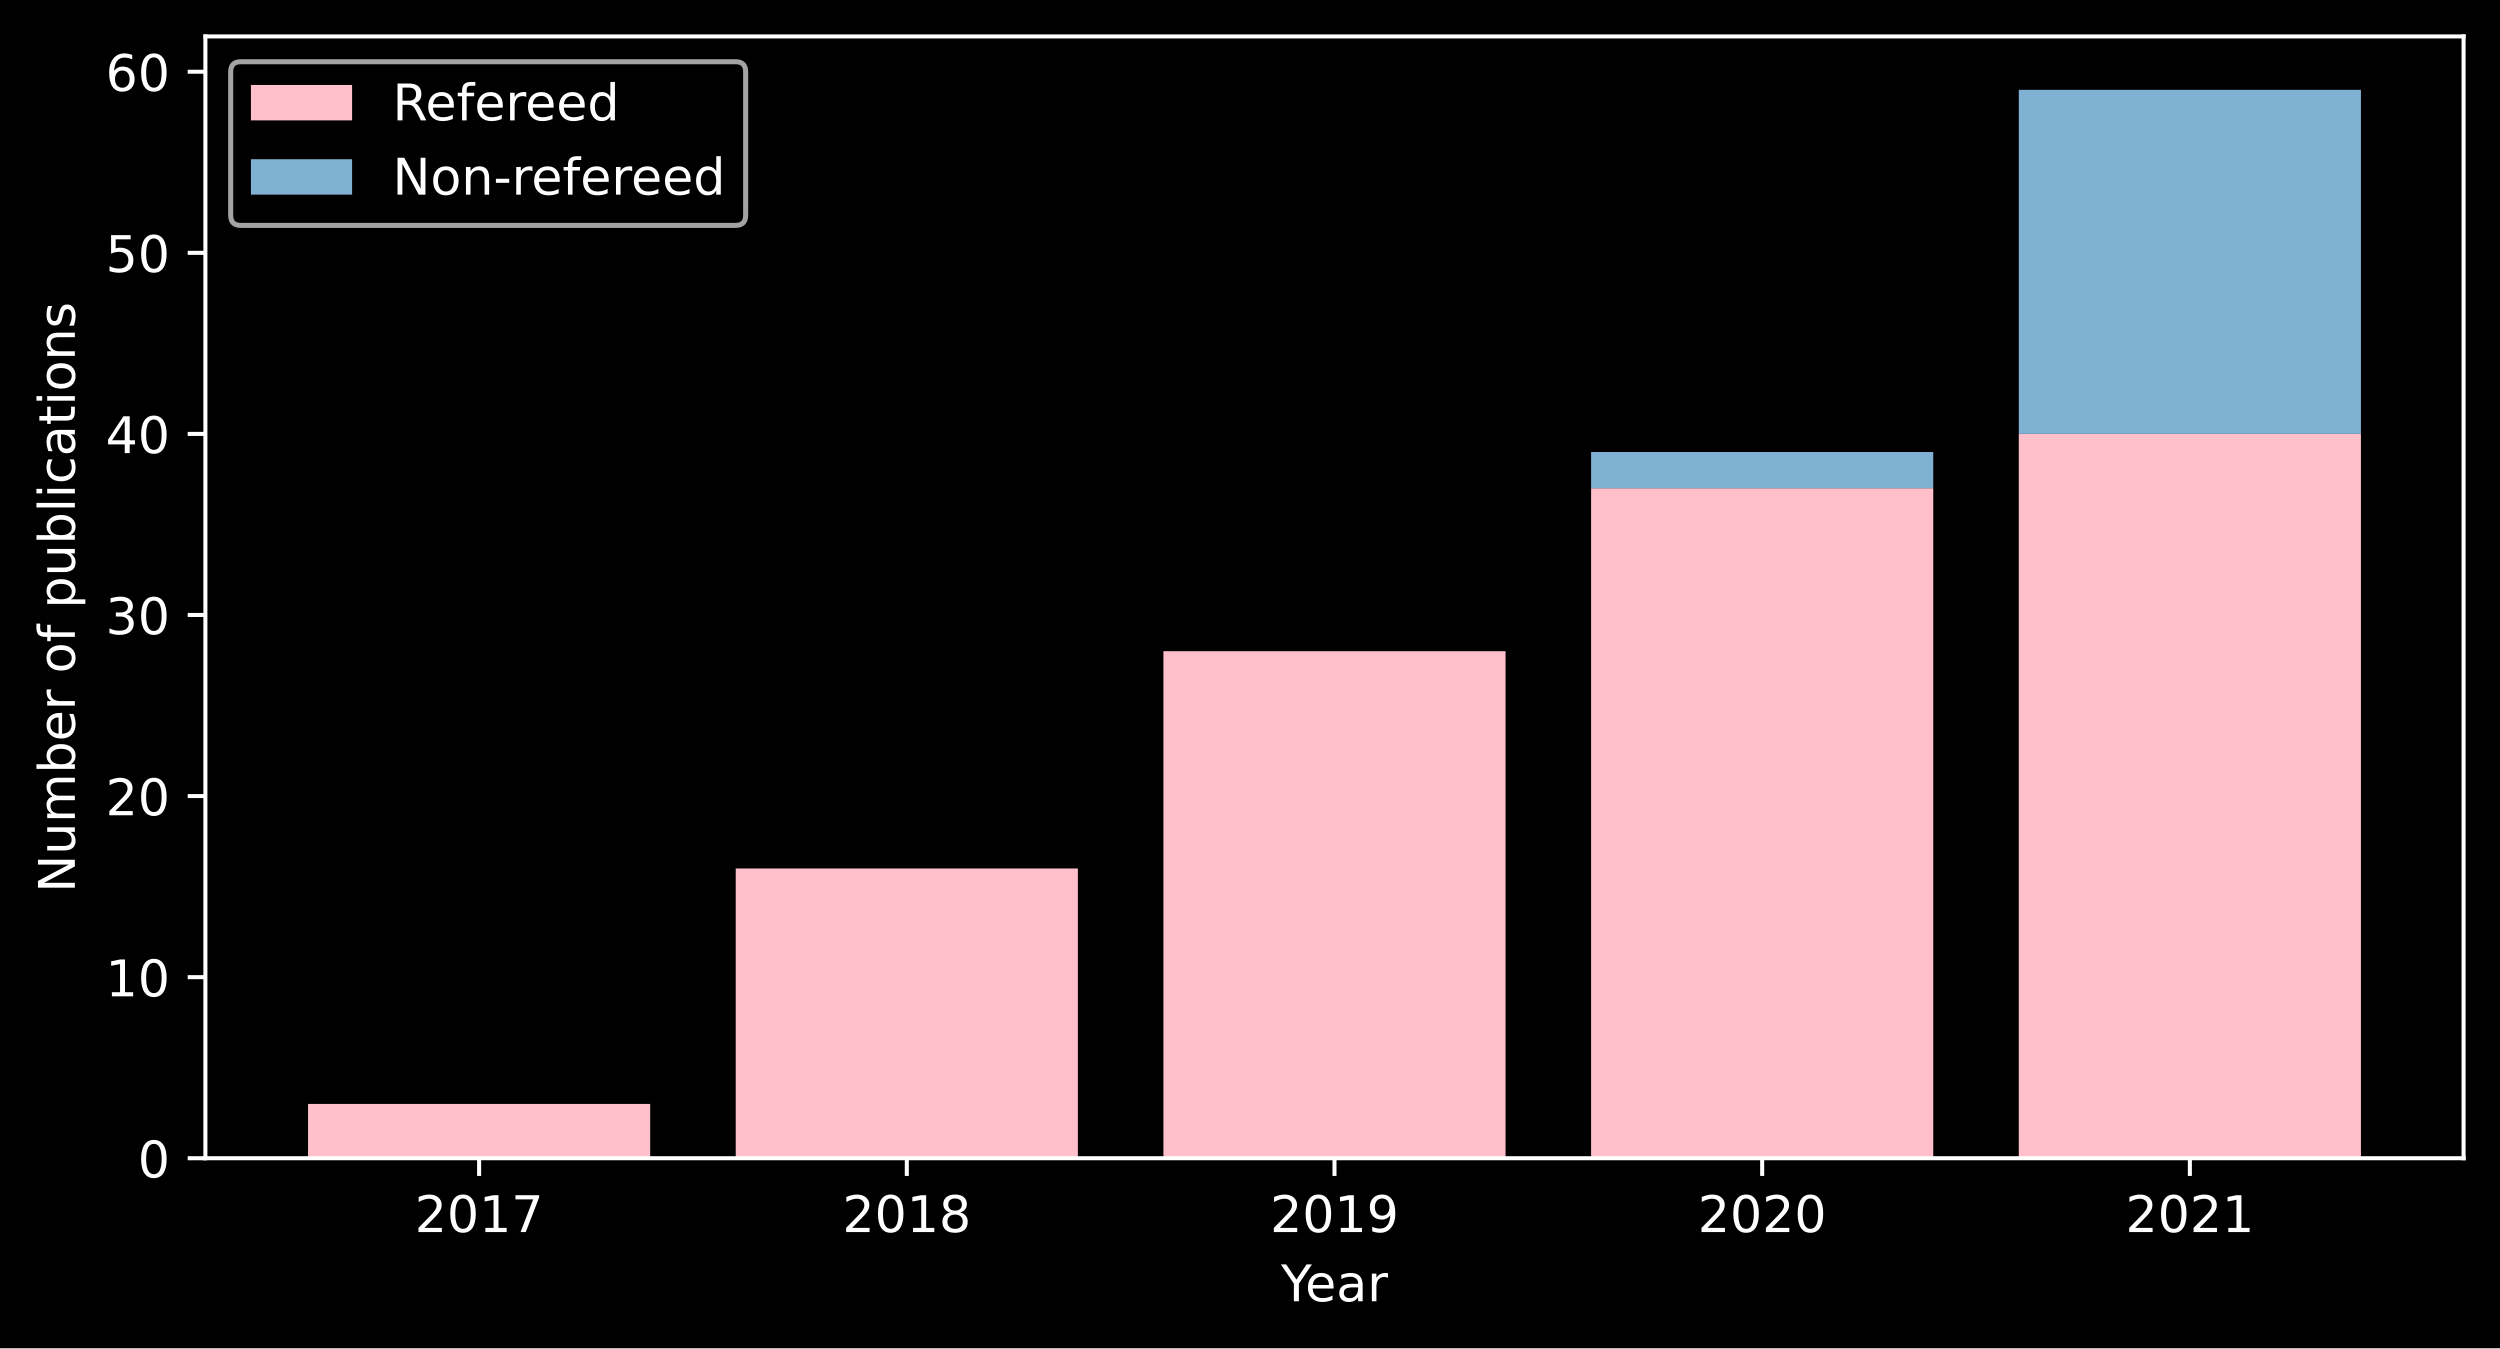
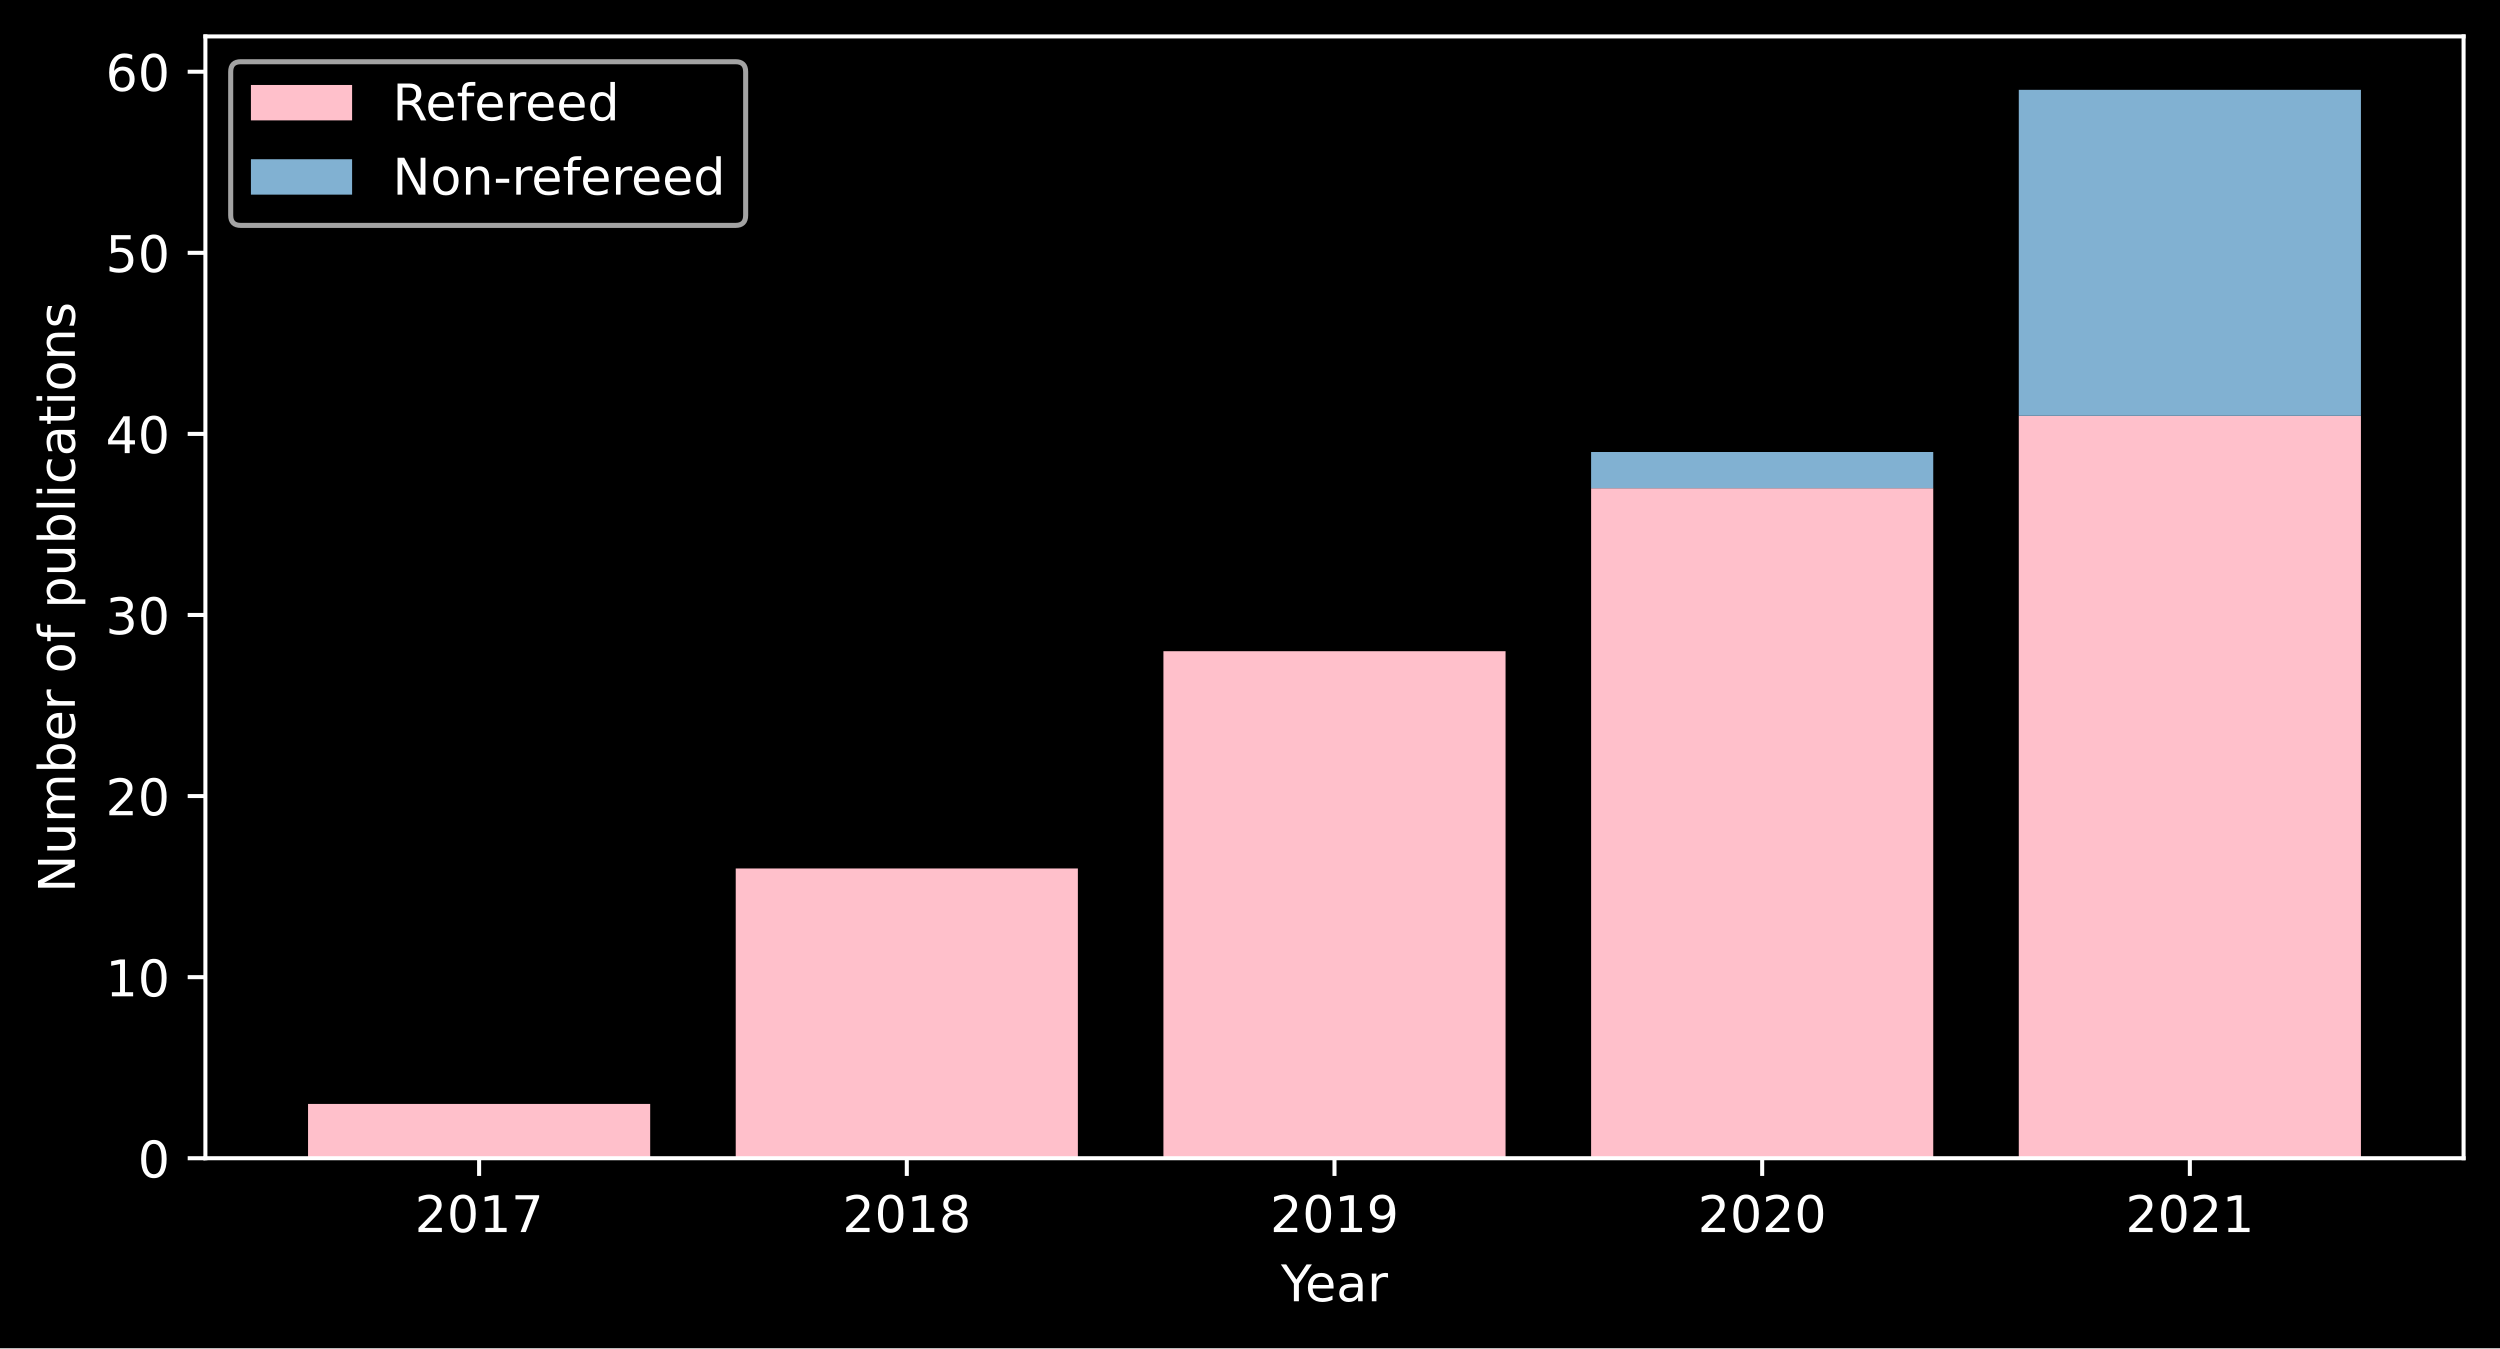
<svg xmlns="http://www.w3.org/2000/svg" xmlns:xlink="http://www.w3.org/1999/xlink" height="266.516pt" version="1.1" viewBox="0 0 494.203 266.516" width="494.203pt">
  <defs>
    <style type="text/css">*{stroke-linecap:butt;stroke-linejoin:round;}</style>
  </defs>
  <g id="figure_1">
    <g id="patch_1">
      <path d="M 0 266.516  L 494.203 266.516  L 494.203 0  L 0 0  z " />
    </g>
    <g id="axes_1">
      <g id="patch_2">
        <path d="M 40.603 228.96  L 487.003 228.96  L 487.003 7.2  L 40.603 7.2  z " />
      </g>
      <g id="patch_3">
-         <path clip-path="url(#p8eed76e6dc)" d="M 399.076 228.96  L 466.712 228.96  L 466.712 85.774  L 399.076 85.774  z " style="fill:#ffc0cb;" />
+         <path clip-path="url(#p4144f71e43)" d="M 399.076 228.96  L 466.712 228.96  L 466.712 82.194  L 399.076 82.194  z " style="fill:#ffc0cb;" />
      </g>
      <g id="patch_4">
-         <path clip-path="url(#p8eed76e6dc)" d="M 314.53 228.96  L 382.167 228.96  L 382.167 96.513  L 314.53 96.513  z " style="fill:#ffc0cb;" />
+         <path clip-path="url(#p4144f71e43)" d="M 314.53 228.96  L 382.167 228.96  L 382.167 96.513  L 314.53 96.513  z " style="fill:#ffc0cb;" />
      </g>
      <g id="patch_5">
-         <path clip-path="url(#p8eed76e6dc)" d="M 229.985 228.96  L 297.621 228.96  L 297.621 128.729  L 229.985 128.729  z " style="fill:#ffc0cb;" />
+         <path clip-path="url(#p4144f71e43)" d="M 229.985 228.96  L 297.621 228.96  L 297.621 128.729  L 229.985 128.729  z " style="fill:#ffc0cb;" />
      </g>
      <g id="patch_6">
-         <path clip-path="url(#p8eed76e6dc)" d="M 145.439 228.96  L 213.076 228.96  L 213.076 171.685  L 145.439 171.685  z " style="fill:#ffc0cb;" />
+         <path clip-path="url(#p4144f71e43)" d="M 145.439 228.96  L 213.076 228.96  L 213.076 171.685  L 145.439 171.685  z " style="fill:#ffc0cb;" />
      </g>
      <g id="patch_7">
-         <path clip-path="url(#p8eed76e6dc)" d="M 60.894 228.96  L 128.53 228.96  L 128.53 218.221  L 60.894 218.221  z " style="fill:#ffc0cb;" />
+         <path clip-path="url(#p4144f71e43)" d="M 60.894 228.96  L 128.53 228.96  L 128.53 218.221  L 60.894 218.221  z " style="fill:#ffc0cb;" />
      </g>
      <g id="patch_8">
-         <path clip-path="url(#p8eed76e6dc)" d="M 399.076 85.774  L 466.712 85.774  L 466.712 17.76  L 399.076 17.76  z " style="fill:#81b1d2;" />
+         <path clip-path="url(#p4144f71e43)" d="M 399.076 82.194  L 466.712 82.194  L 466.712 17.76  L 399.076 17.76  z " style="fill:#81b1d2;" />
      </g>
      <g id="patch_9">
-         <path clip-path="url(#p8eed76e6dc)" d="M 314.53 96.513  L 382.167 96.513  L 382.167 89.353  L 314.53 89.353  z " style="fill:#81b1d2;" />
+         <path clip-path="url(#p4144f71e43)" d="M 314.53 96.513  L 382.167 96.513  L 382.167 89.353  L 314.53 89.353  z " style="fill:#81b1d2;" />
      </g>
      <g id="patch_10">
-         <path clip-path="url(#p8eed76e6dc)" d="M 229.985 128.729  L 297.621 128.729  L 297.621 128.729  L 229.985 128.729  z " style="fill:#81b1d2;" />
+         <path clip-path="url(#p4144f71e43)" d="M 229.985 128.729  L 297.621 128.729  L 297.621 128.729  L 229.985 128.729  z " style="fill:#81b1d2;" />
      </g>
      <g id="patch_11">
-         <path clip-path="url(#p8eed76e6dc)" d="M 145.439 171.685  L 213.076 171.685  L 213.076 171.685  L 145.439 171.685  z " style="fill:#81b1d2;" />
+         <path clip-path="url(#p4144f71e43)" d="M 145.439 171.685  L 213.076 171.685  L 213.076 171.685  L 145.439 171.685  z " style="fill:#81b1d2;" />
      </g>
      <g id="patch_12">
-         <path clip-path="url(#p8eed76e6dc)" d="M 60.894 218.221  L 128.53 218.221  L 128.53 218.221  L 60.894 218.221  z " style="fill:#81b1d2;" />
+         <path clip-path="url(#p4144f71e43)" d="M 60.894 218.221  L 128.53 218.221  L 128.53 218.221  L 60.894 218.221  z " style="fill:#81b1d2;" />
      </g>
      <g id="matplotlib.axis_1">
        <g id="xtick_1">
          <g id="line2d_1">
            <defs>
-               <path d="M 0 0  L 0 3.5  " id="m6c11e1e81c" style="stroke:#ffffff;stroke-width:0.8;" />
-             </defs>
-             <g>
-               <use style="fill:#ffffff;stroke:#ffffff;stroke-width:0.8;" x="432.894" xlink:href="#m6c11e1e81c" y="228.96" />
+               <path d="M 0 0  L 0 3.5  " id="m0f8e61511b" style="stroke:#ffffff;stroke-width:0.8;" />
+             </defs>
+             <g>
+               <use style="fill:#ffffff;stroke:#ffffff;stroke-width:0.8;" x="432.894" xlink:href="#m0f8e61511b" y="228.96" />
            </g>
          </g>
          <g id="text_1">
            <g style="fill:#ffffff;" transform="translate(420.169 243.5584)scale(0.1 -0.1)">
              <defs>
                <path d="M 1228 531  L 3431 531  L 3431 0  L 469 0  L 469 531  Q 828 903 1448 1529  Q 2069 2156 2228 2338  Q 2531 2678 2651 2914  Q 2772 3150 2772 3378  Q 2772 3750 2511 3984  Q 2250 4219 1831 4219  Q 1534 4219 1204 4116  Q 875 4013 500 3803  L 500 4441  Q 881 4594 1212 4672  Q 1544 4750 1819 4750  Q 2544 4750 2975 4387  Q 3406 4025 3406 3419  Q 3406 3131 3298 2873  Q 3191 2616 2906 2266  Q 2828 2175 2409 1742  Q 1991 1309 1228 531  z " id="DejaVuSans-32" transform="scale(0.015625)" />
                <path d="M 2034 4250  Q 1547 4250 1301 3770  Q 1056 3291 1056 2328  Q 1056 1369 1301 889  Q 1547 409 2034 409  Q 2525 409 2770 889  Q 3016 1369 3016 2328  Q 3016 3291 2770 3770  Q 2525 4250 2034 4250  z M 2034 4750  Q 2819 4750 3233 4129  Q 3647 3509 3647 2328  Q 3647 1150 3233 529  Q 2819 -91 2034 -91  Q 1250 -91 836 529  Q 422 1150 422 2328  Q 422 3509 836 4129  Q 1250 4750 2034 4750  z " id="DejaVuSans-30" transform="scale(0.015625)" />
                <path d="M 794 531  L 1825 531  L 1825 4091  L 703 3866  L 703 4441  L 1819 4666  L 2450 4666  L 2450 531  L 3481 531  L 3481 0  L 794 0  L 794 531  z " id="DejaVuSans-31" transform="scale(0.015625)" />
              </defs>
              <use xlink:href="#DejaVuSans-32" />
              <use x="63.623" xlink:href="#DejaVuSans-30" />
              <use x="127.246" xlink:href="#DejaVuSans-32" />
              <use x="190.869" xlink:href="#DejaVuSans-31" />
            </g>
          </g>
        </g>
        <g id="xtick_2">
          <g id="line2d_2">
            <g>
-               <use style="fill:#ffffff;stroke:#ffffff;stroke-width:0.8;" x="348.349" xlink:href="#m6c11e1e81c" y="228.96" />
+               <use style="fill:#ffffff;stroke:#ffffff;stroke-width:0.8;" x="348.349" xlink:href="#m0f8e61511b" y="228.96" />
            </g>
          </g>
          <g id="text_2">
            <g style="fill:#ffffff;" transform="translate(335.6236 243.5584)scale(0.1 -0.1)">
              <use xlink:href="#DejaVuSans-32" />
              <use x="63.623" xlink:href="#DejaVuSans-30" />
              <use x="127.246" xlink:href="#DejaVuSans-32" />
              <use x="190.869" xlink:href="#DejaVuSans-30" />
            </g>
          </g>
        </g>
        <g id="xtick_3">
          <g id="line2d_3">
            <g>
-               <use style="fill:#ffffff;stroke:#ffffff;stroke-width:0.8;" x="263.803" xlink:href="#m6c11e1e81c" y="228.96" />
+               <use style="fill:#ffffff;stroke:#ffffff;stroke-width:0.8;" x="263.803" xlink:href="#m0f8e61511b" y="228.96" />
            </g>
          </g>
          <g id="text_3">
            <g style="fill:#ffffff;" transform="translate(251.0781 243.5584)scale(0.1 -0.1)">
              <defs>
                <path d="M 703 97  L 703 672  Q 941 559 1184 500  Q 1428 441 1663 441  Q 2288 441 2617 861  Q 2947 1281 2994 2138  Q 2813 1869 2534 1725  Q 2256 1581 1919 1581  Q 1219 1581 811 2004  Q 403 2428 403 3163  Q 403 3881 828 4315  Q 1253 4750 1959 4750  Q 2769 4750 3195 4129  Q 3622 3509 3622 2328  Q 3622 1225 3098 567  Q 2575 -91 1691 -91  Q 1453 -91 1209 -44  Q 966 3 703 97  z M 1959 2075  Q 2384 2075 2632 2365  Q 2881 2656 2881 3163  Q 2881 3666 2632 3958  Q 2384 4250 1959 4250  Q 1534 4250 1286 3958  Q 1038 3666 1038 3163  Q 1038 2656 1286 2365  Q 1534 2075 1959 2075  z " id="DejaVuSans-39" transform="scale(0.015625)" />
              </defs>
              <use xlink:href="#DejaVuSans-32" />
              <use x="63.623" xlink:href="#DejaVuSans-30" />
              <use x="127.246" xlink:href="#DejaVuSans-31" />
              <use x="190.869" xlink:href="#DejaVuSans-39" />
            </g>
          </g>
        </g>
        <g id="xtick_4">
          <g id="line2d_4">
            <g>
-               <use style="fill:#ffffff;stroke:#ffffff;stroke-width:0.8;" x="179.258" xlink:href="#m6c11e1e81c" y="228.96" />
+               <use style="fill:#ffffff;stroke:#ffffff;stroke-width:0.8;" x="179.258" xlink:href="#m0f8e61511b" y="228.96" />
            </g>
          </g>
          <g id="text_4">
            <g style="fill:#ffffff;" transform="translate(166.5327 243.5584)scale(0.1 -0.1)">
              <defs>
                <path d="M 2034 2216  Q 1584 2216 1326 1975  Q 1069 1734 1069 1313  Q 1069 891 1326 650  Q 1584 409 2034 409  Q 2484 409 2743 651  Q 3003 894 3003 1313  Q 3003 1734 2745 1975  Q 2488 2216 2034 2216  z M 1403 2484  Q 997 2584 770 2862  Q 544 3141 544 3541  Q 544 4100 942 4425  Q 1341 4750 2034 4750  Q 2731 4750 3128 4425  Q 3525 4100 3525 3541  Q 3525 3141 3298 2862  Q 3072 2584 2669 2484  Q 3125 2378 3379 2068  Q 3634 1759 3634 1313  Q 3634 634 3220 271  Q 2806 -91 2034 -91  Q 1263 -91 848 271  Q 434 634 434 1313  Q 434 1759 690 2068  Q 947 2378 1403 2484  z M 1172 3481  Q 1172 3119 1398 2916  Q 1625 2713 2034 2713  Q 2441 2713 2670 2916  Q 2900 3119 2900 3481  Q 2900 3844 2670 4047  Q 2441 4250 2034 4250  Q 1625 4250 1398 4047  Q 1172 3844 1172 3481  z " id="DejaVuSans-38" transform="scale(0.015625)" />
              </defs>
              <use xlink:href="#DejaVuSans-32" />
              <use x="63.623" xlink:href="#DejaVuSans-30" />
              <use x="127.246" xlink:href="#DejaVuSans-31" />
              <use x="190.869" xlink:href="#DejaVuSans-38" />
            </g>
          </g>
        </g>
        <g id="xtick_5">
          <g id="line2d_5">
            <g>
-               <use style="fill:#ffffff;stroke:#ffffff;stroke-width:0.8;" x="94.712" xlink:href="#m6c11e1e81c" y="228.96" />
+               <use style="fill:#ffffff;stroke:#ffffff;stroke-width:0.8;" x="94.712" xlink:href="#m0f8e61511b" y="228.96" />
            </g>
          </g>
          <g id="text_5">
            <g style="fill:#ffffff;" transform="translate(81.98722 243.5584)scale(0.1 -0.1)">
              <defs>
                <path d="M 525 4666  L 3525 4666  L 3525 4397  L 1831 0  L 1172 0  L 2766 4134  L 525 4134  L 525 4666  z " id="DejaVuSans-37" transform="scale(0.015625)" />
              </defs>
              <use xlink:href="#DejaVuSans-32" />
              <use x="63.623" xlink:href="#DejaVuSans-30" />
              <use x="127.246" xlink:href="#DejaVuSans-31" />
              <use x="190.869" xlink:href="#DejaVuSans-37" />
            </g>
          </g>
        </g>
        <g id="text_6">
          <g style="fill:#ffffff;" transform="translate(253.2156 257.2366)scale(0.1 -0.1)">
            <defs>
              <path d="M -13 4666  L 666 4666  L 1959 2747  L 3244 4666  L 3922 4666  L 2272 2222  L 2272 0  L 1638 0  L 1638 2222  L -13 4666  z " id="DejaVuSans-59" transform="scale(0.015625)" />
              <path d="M 3597 1894  L 3597 1613  L 953 1613  Q 991 1019 1311 708  Q 1631 397 2203 397  Q 2534 397 2845 478  Q 3156 559 3463 722  L 3463 178  Q 3153 47 2828 -22  Q 2503 -91 2169 -91  Q 1331 -91 842 396  Q 353 884 353 1716  Q 353 2575 817 3079  Q 1281 3584 2069 3584  Q 2775 3584 3186 3129  Q 3597 2675 3597 1894  z M 3022 2063  Q 3016 2534 2758 2815  Q 2500 3097 2075 3097  Q 1594 3097 1305 2825  Q 1016 2553 972 2059  L 3022 2063  z " id="DejaVuSans-65" transform="scale(0.015625)" />
              <path d="M 2194 1759  Q 1497 1759 1228 1600  Q 959 1441 959 1056  Q 959 750 1161 570  Q 1363 391 1709 391  Q 2188 391 2477 730  Q 2766 1069 2766 1631  L 2766 1759  L 2194 1759  z M 3341 1997  L 3341 0  L 2766 0  L 2766 531  Q 2569 213 2275 61  Q 1981 -91 1556 -91  Q 1019 -91 701 211  Q 384 513 384 1019  Q 384 1609 779 1909  Q 1175 2209 1959 2209  L 2766 2209  L 2766 2266  Q 2766 2663 2505 2880  Q 2244 3097 1772 3097  Q 1472 3097 1187 3025  Q 903 2953 641 2809  L 641 3341  Q 956 3463 1253 3523  Q 1550 3584 1831 3584  Q 2591 3584 2966 3190  Q 3341 2797 3341 1997  z " id="DejaVuSans-61" transform="scale(0.015625)" />
              <path d="M 2631 2963  Q 2534 3019 2420 3045  Q 2306 3072 2169 3072  Q 1681 3072 1420 2755  Q 1159 2438 1159 1844  L 1159 0  L 581 0  L 581 3500  L 1159 3500  L 1159 2956  Q 1341 3275 1631 3429  Q 1922 3584 2338 3584  Q 2397 3584 2469 3576  Q 2541 3569 2628 3553  L 2631 2963  z " id="DejaVuSans-72" transform="scale(0.015625)" />
            </defs>
            <use xlink:href="#DejaVuSans-59" />
            <use x="47.834" xlink:href="#DejaVuSans-65" />
            <use x="109.357" xlink:href="#DejaVuSans-61" />
            <use x="170.637" xlink:href="#DejaVuSans-72" />
          </g>
        </g>
      </g>
      <g id="matplotlib.axis_2">
        <g id="ytick_1">
          <g id="line2d_6">
            <defs>
-               <path d="M 0 0  L -3.5 0  " id="mbf8376657a" style="stroke:#ffffff;stroke-width:0.8;" />
-             </defs>
-             <g>
-               <use style="fill:#ffffff;stroke:#ffffff;stroke-width:0.8;" x="40.603" xlink:href="#mbf8376657a" y="228.96" />
+               <path d="M 0 0  L -3.5 0  " id="m52e4e9e5e4" style="stroke:#ffffff;stroke-width:0.8;" />
+             </defs>
+             <g>
+               <use style="fill:#ffffff;stroke:#ffffff;stroke-width:0.8;" x="40.603" xlink:href="#m52e4e9e5e4" y="228.96" />
            </g>
          </g>
          <g id="text_7">
            <g style="fill:#ffffff;" transform="translate(27.24063 232.7592)scale(0.1 -0.1)">
              <use xlink:href="#DejaVuSans-30" />
            </g>
          </g>
        </g>
        <g id="ytick_2">
          <g id="line2d_7">
            <g>
-               <use style="fill:#ffffff;stroke:#ffffff;stroke-width:0.8;" x="40.603" xlink:href="#mbf8376657a" y="193.163" />
+               <use style="fill:#ffffff;stroke:#ffffff;stroke-width:0.8;" x="40.603" xlink:href="#m52e4e9e5e4" y="193.163" />
            </g>
          </g>
          <g id="text_8">
            <g style="fill:#ffffff;" transform="translate(20.87813 196.9626)scale(0.1 -0.1)">
              <use xlink:href="#DejaVuSans-31" />
              <use x="63.623" xlink:href="#DejaVuSans-30" />
            </g>
          </g>
        </g>
        <g id="ytick_3">
          <g id="line2d_8">
            <g>
-               <use style="fill:#ffffff;stroke:#ffffff;stroke-width:0.8;" x="40.603" xlink:href="#mbf8376657a" y="157.367" />
+               <use style="fill:#ffffff;stroke:#ffffff;stroke-width:0.8;" x="40.603" xlink:href="#m52e4e9e5e4" y="157.367" />
            </g>
          </g>
          <g id="text_9">
            <g style="fill:#ffffff;" transform="translate(20.87813 161.166)scale(0.1 -0.1)">
              <use xlink:href="#DejaVuSans-32" />
              <use x="63.623" xlink:href="#DejaVuSans-30" />
            </g>
          </g>
        </g>
        <g id="ytick_4">
          <g id="line2d_9">
            <g>
-               <use style="fill:#ffffff;stroke:#ffffff;stroke-width:0.8;" x="40.603" xlink:href="#mbf8376657a" y="121.57" />
+               <use style="fill:#ffffff;stroke:#ffffff;stroke-width:0.8;" x="40.603" xlink:href="#m52e4e9e5e4" y="121.57" />
            </g>
          </g>
          <g id="text_10">
            <g style="fill:#ffffff;" transform="translate(20.87813 125.3694)scale(0.1 -0.1)">
              <defs>
                <path d="M 2597 2516  Q 3050 2419 3304 2112  Q 3559 1806 3559 1356  Q 3559 666 3084 287  Q 2609 -91 1734 -91  Q 1441 -91 1130 -33  Q 819 25 488 141  L 488 750  Q 750 597 1062 519  Q 1375 441 1716 441  Q 2309 441 2620 675  Q 2931 909 2931 1356  Q 2931 1769 2642 2001  Q 2353 2234 1838 2234  L 1294 2234  L 1294 2753  L 1863 2753  Q 2328 2753 2575 2939  Q 2822 3125 2822 3475  Q 2822 3834 2567 4026  Q 2313 4219 1838 4219  Q 1578 4219 1281 4162  Q 984 4106 628 3988  L 628 4550  Q 988 4650 1302 4700  Q 1616 4750 1894 4750  Q 2613 4750 3031 4423  Q 3450 4097 3450 3541  Q 3450 3153 3228 2886  Q 3006 2619 2597 2516  z " id="DejaVuSans-33" transform="scale(0.015625)" />
              </defs>
              <use xlink:href="#DejaVuSans-33" />
              <use x="63.623" xlink:href="#DejaVuSans-30" />
            </g>
          </g>
        </g>
        <g id="ytick_5">
          <g id="line2d_10">
            <g>
-               <use style="fill:#ffffff;stroke:#ffffff;stroke-width:0.8;" x="40.603" xlink:href="#mbf8376657a" y="85.774" />
+               <use style="fill:#ffffff;stroke:#ffffff;stroke-width:0.8;" x="40.603" xlink:href="#m52e4e9e5e4" y="85.774" />
            </g>
          </g>
          <g id="text_11">
            <g style="fill:#ffffff;" transform="translate(20.87813 89.57278)scale(0.1 -0.1)">
              <defs>
                <path d="M 2419 4116  L 825 1625  L 2419 1625  L 2419 4116  z M 2253 4666  L 3047 4666  L 3047 1625  L 3713 1625  L 3713 1100  L 3047 1100  L 3047 0  L 2419 0  L 2419 1100  L 313 1100  L 313 1709  L 2253 4666  z " id="DejaVuSans-34" transform="scale(0.015625)" />
              </defs>
              <use xlink:href="#DejaVuSans-34" />
              <use x="63.623" xlink:href="#DejaVuSans-30" />
            </g>
          </g>
        </g>
        <g id="ytick_6">
          <g id="line2d_11">
            <g>
-               <use style="fill:#ffffff;stroke:#ffffff;stroke-width:0.8;" x="40.603" xlink:href="#mbf8376657a" y="49.977" />
+               <use style="fill:#ffffff;stroke:#ffffff;stroke-width:0.8;" x="40.603" xlink:href="#m52e4e9e5e4" y="49.977" />
            </g>
          </g>
          <g id="text_12">
            <g style="fill:#ffffff;" transform="translate(20.87813 53.77617)scale(0.1 -0.1)">
              <defs>
                <path d="M 691 4666  L 3169 4666  L 3169 4134  L 1269 4134  L 1269 2991  Q 1406 3038 1543 3061  Q 1681 3084 1819 3084  Q 2600 3084 3056 2656  Q 3513 2228 3513 1497  Q 3513 744 3044 326  Q 2575 -91 1722 -91  Q 1428 -91 1123 -41  Q 819 9 494 109  L 494 744  Q 775 591 1075 516  Q 1375 441 1709 441  Q 2250 441 2565 725  Q 2881 1009 2881 1497  Q 2881 1984 2565 2268  Q 2250 2553 1709 2553  Q 1456 2553 1204 2497  Q 953 2441 691 2322  L 691 4666  z " id="DejaVuSans-35" transform="scale(0.015625)" />
              </defs>
              <use xlink:href="#DejaVuSans-35" />
              <use x="63.623" xlink:href="#DejaVuSans-30" />
            </g>
          </g>
        </g>
        <g id="ytick_7">
          <g id="line2d_12">
            <g>
-               <use style="fill:#ffffff;stroke:#ffffff;stroke-width:0.8;" x="40.603" xlink:href="#mbf8376657a" y="14.18" />
+               <use style="fill:#ffffff;stroke:#ffffff;stroke-width:0.8;" x="40.603" xlink:href="#m52e4e9e5e4" y="14.18" />
            </g>
          </g>
          <g id="text_13">
            <g style="fill:#ffffff;" transform="translate(20.87813 17.97956)scale(0.1 -0.1)">
              <defs>
                <path d="M 2113 2584  Q 1688 2584 1439 2293  Q 1191 2003 1191 1497  Q 1191 994 1439 701  Q 1688 409 2113 409  Q 2538 409 2786 701  Q 3034 994 3034 1497  Q 3034 2003 2786 2293  Q 2538 2584 2113 2584  z M 3366 4563  L 3366 3988  Q 3128 4100 2886 4159  Q 2644 4219 2406 4219  Q 1781 4219 1451 3797  Q 1122 3375 1075 2522  Q 1259 2794 1537 2939  Q 1816 3084 2150 3084  Q 2853 3084 3261 2657  Q 3669 2231 3669 1497  Q 3669 778 3244 343  Q 2819 -91 2113 -91  Q 1303 -91 875 529  Q 447 1150 447 2328  Q 447 3434 972 4092  Q 1497 4750 2381 4750  Q 2619 4750 2861 4703  Q 3103 4656 3366 4563  z " id="DejaVuSans-36" transform="scale(0.015625)" />
              </defs>
              <use xlink:href="#DejaVuSans-36" />
              <use x="63.623" xlink:href="#DejaVuSans-30" />
            </g>
          </g>
        </g>
        <g id="text_14">
          <g style="fill:#ffffff;" transform="translate(14.79844 176.4542)rotate(-90)scale(0.1 -0.1)">
            <defs>
              <path d="M 628 4666  L 1478 4666  L 3547 763  L 3547 4666  L 4159 4666  L 4159 0  L 3309 0  L 1241 3903  L 1241 0  L 628 0  L 628 4666  z " id="DejaVuSans-4e" transform="scale(0.015625)" />
              <path d="M 544 1381  L 544 3500  L 1119 3500  L 1119 1403  Q 1119 906 1312 657  Q 1506 409 1894 409  Q 2359 409 2629 706  Q 2900 1003 2900 1516  L 2900 3500  L 3475 3500  L 3475 0  L 2900 0  L 2900 538  Q 2691 219 2414 64  Q 2138 -91 1772 -91  Q 1169 -91 856 284  Q 544 659 544 1381  z M 1991 3584  L 1991 3584  z " id="DejaVuSans-75" transform="scale(0.015625)" />
              <path d="M 3328 2828  Q 3544 3216 3844 3400  Q 4144 3584 4550 3584  Q 5097 3584 5394 3201  Q 5691 2819 5691 2113  L 5691 0  L 5113 0  L 5113 2094  Q 5113 2597 4934 2840  Q 4756 3084 4391 3084  Q 3944 3084 3684 2787  Q 3425 2491 3425 1978  L 3425 0  L 2847 0  L 2847 2094  Q 2847 2600 2669 2842  Q 2491 3084 2119 3084  Q 1678 3084 1418 2786  Q 1159 2488 1159 1978  L 1159 0  L 581 0  L 581 3500  L 1159 3500  L 1159 2956  Q 1356 3278 1631 3431  Q 1906 3584 2284 3584  Q 2666 3584 2933 3390  Q 3200 3197 3328 2828  z " id="DejaVuSans-6d" transform="scale(0.015625)" />
              <path d="M 3116 1747  Q 3116 2381 2855 2742  Q 2594 3103 2138 3103  Q 1681 3103 1420 2742  Q 1159 2381 1159 1747  Q 1159 1113 1420 752  Q 1681 391 2138 391  Q 2594 391 2855 752  Q 3116 1113 3116 1747  z M 1159 2969  Q 1341 3281 1617 3432  Q 1894 3584 2278 3584  Q 2916 3584 3314 3078  Q 3713 2572 3713 1747  Q 3713 922 3314 415  Q 2916 -91 2278 -91  Q 1894 -91 1617 61  Q 1341 213 1159 525  L 1159 0  L 581 0  L 581 4863  L 1159 4863  L 1159 2969  z " id="DejaVuSans-62" transform="scale(0.015625)" />
              <path id="DejaVuSans-20" transform="scale(0.015625)" />
              <path d="M 1959 3097  Q 1497 3097 1228 2736  Q 959 2375 959 1747  Q 959 1119 1226 758  Q 1494 397 1959 397  Q 2419 397 2687 759  Q 2956 1122 2956 1747  Q 2956 2369 2687 2733  Q 2419 3097 1959 3097  z M 1959 3584  Q 2709 3584 3137 3096  Q 3566 2609 3566 1747  Q 3566 888 3137 398  Q 2709 -91 1959 -91  Q 1206 -91 779 398  Q 353 888 353 1747  Q 353 2609 779 3096  Q 1206 3584 1959 3584  z " id="DejaVuSans-6f" transform="scale(0.015625)" />
              <path d="M 2375 4863  L 2375 4384  L 1825 4384  Q 1516 4384 1395 4259  Q 1275 4134 1275 3809  L 1275 3500  L 2222 3500  L 2222 3053  L 1275 3053  L 1275 0  L 697 0  L 697 3053  L 147 3053  L 147 3500  L 697 3500  L 697 3744  Q 697 4328 969 4595  Q 1241 4863 1831 4863  L 2375 4863  z " id="DejaVuSans-66" transform="scale(0.015625)" />
              <path d="M 1159 525  L 1159 -1331  L 581 -1331  L 581 3500  L 1159 3500  L 1159 2969  Q 1341 3281 1617 3432  Q 1894 3584 2278 3584  Q 2916 3584 3314 3078  Q 3713 2572 3713 1747  Q 3713 922 3314 415  Q 2916 -91 2278 -91  Q 1894 -91 1617 61  Q 1341 213 1159 525  z M 3116 1747  Q 3116 2381 2855 2742  Q 2594 3103 2138 3103  Q 1681 3103 1420 2742  Q 1159 2381 1159 1747  Q 1159 1113 1420 752  Q 1681 391 2138 391  Q 2594 391 2855 752  Q 3116 1113 3116 1747  z " id="DejaVuSans-70" transform="scale(0.015625)" />
              <path d="M 603 4863  L 1178 4863  L 1178 0  L 603 0  L 603 4863  z " id="DejaVuSans-6c" transform="scale(0.015625)" />
              <path d="M 603 3500  L 1178 3500  L 1178 0  L 603 0  L 603 3500  z M 603 4863  L 1178 4863  L 1178 4134  L 603 4134  L 603 4863  z " id="DejaVuSans-69" transform="scale(0.015625)" />
              <path d="M 3122 3366  L 3122 2828  Q 2878 2963 2633 3030  Q 2388 3097 2138 3097  Q 1578 3097 1268 2742  Q 959 2388 959 1747  Q 959 1106 1268 751  Q 1578 397 2138 397  Q 2388 397 2633 464  Q 2878 531 3122 666  L 3122 134  Q 2881 22 2623 -34  Q 2366 -91 2075 -91  Q 1284 -91 818 406  Q 353 903 353 1747  Q 353 2603 823 3093  Q 1294 3584 2113 3584  Q 2378 3584 2631 3529  Q 2884 3475 3122 3366  z " id="DejaVuSans-63" transform="scale(0.015625)" />
              <path d="M 1172 4494  L 1172 3500  L 2356 3500  L 2356 3053  L 1172 3053  L 1172 1153  Q 1172 725 1289 603  Q 1406 481 1766 481  L 2356 481  L 2356 0  L 1766 0  Q 1100 0 847 248  Q 594 497 594 1153  L 594 3053  L 172 3053  L 172 3500  L 594 3500  L 594 4494  L 1172 4494  z " id="DejaVuSans-74" transform="scale(0.015625)" />
              <path d="M 3513 2113  L 3513 0  L 2938 0  L 2938 2094  Q 2938 2591 2744 2837  Q 2550 3084 2163 3084  Q 1697 3084 1428 2787  Q 1159 2491 1159 1978  L 1159 0  L 581 0  L 581 3500  L 1159 3500  L 1159 2956  Q 1366 3272 1645 3428  Q 1925 3584 2291 3584  Q 2894 3584 3203 3211  Q 3513 2838 3513 2113  z " id="DejaVuSans-6e" transform="scale(0.015625)" />
              <path d="M 2834 3397  L 2834 2853  Q 2591 2978 2328 3040  Q 2066 3103 1784 3103  Q 1356 3103 1142 2972  Q 928 2841 928 2578  Q 928 2378 1081 2264  Q 1234 2150 1697 2047  L 1894 2003  Q 2506 1872 2764 1633  Q 3022 1394 3022 966  Q 3022 478 2636 193  Q 2250 -91 1575 -91  Q 1294 -91 989 -36  Q 684 19 347 128  L 347 722  Q 666 556 975 473  Q 1284 391 1588 391  Q 1994 391 2212 530  Q 2431 669 2431 922  Q 2431 1156 2273 1281  Q 2116 1406 1581 1522  L 1381 1569  Q 847 1681 609 1914  Q 372 2147 372 2553  Q 372 3047 722 3315  Q 1072 3584 1716 3584  Q 2034 3584 2315 3537  Q 2597 3491 2834 3397  z " id="DejaVuSans-73" transform="scale(0.015625)" />
            </defs>
            <use xlink:href="#DejaVuSans-4e" />
            <use x="74.805" xlink:href="#DejaVuSans-75" />
            <use x="138.184" xlink:href="#DejaVuSans-6d" />
            <use x="235.596" xlink:href="#DejaVuSans-62" />
            <use x="299.072" xlink:href="#DejaVuSans-65" />
            <use x="360.596" xlink:href="#DejaVuSans-72" />
            <use x="401.709" xlink:href="#DejaVuSans-20" />
            <use x="433.496" xlink:href="#DejaVuSans-6f" />
            <use x="494.678" xlink:href="#DejaVuSans-66" />
            <use x="529.883" xlink:href="#DejaVuSans-20" />
            <use x="561.67" xlink:href="#DejaVuSans-70" />
            <use x="625.146" xlink:href="#DejaVuSans-75" />
            <use x="688.525" xlink:href="#DejaVuSans-62" />
            <use x="752.002" xlink:href="#DejaVuSans-6c" />
            <use x="779.785" xlink:href="#DejaVuSans-69" />
            <use x="807.568" xlink:href="#DejaVuSans-63" />
            <use x="862.549" xlink:href="#DejaVuSans-61" />
            <use x="923.828" xlink:href="#DejaVuSans-74" />
            <use x="963.037" xlink:href="#DejaVuSans-69" />
            <use x="990.82" xlink:href="#DejaVuSans-6f" />
            <use x="1052.002" xlink:href="#DejaVuSans-6e" />
            <use x="1115.381" xlink:href="#DejaVuSans-73" />
          </g>
        </g>
      </g>
      <g id="patch_13">
        <path d="M 40.603 228.96  L 40.603 7.2  " style="fill:none;stroke:#ffffff;stroke-linecap:square;stroke-linejoin:miter;stroke-width:0.8;" />
      </g>
      <g id="patch_14">
        <path d="M 487.003 228.96  L 487.003 7.2  " style="fill:none;stroke:#ffffff;stroke-linecap:square;stroke-linejoin:miter;stroke-width:0.8;" />
      </g>
      <g id="patch_15">
        <path d="M 40.603 228.96  L 487.003 228.96  " style="fill:none;stroke:#ffffff;stroke-linecap:square;stroke-linejoin:miter;stroke-width:0.8;" />
      </g>
      <g id="patch_16">
        <path d="M 40.603 7.2  L 487.003 7.2  " style="fill:none;stroke:#ffffff;stroke-linecap:square;stroke-linejoin:miter;stroke-width:0.8;" />
      </g>
      <g id="legend_1">
        <g id="patch_17">
          <path d="M 47.603 44.556  L 145.402 44.556  Q 147.402 44.556 147.402 42.556  L 147.402 14.2  Q 147.402 12.2 145.402 12.2  L 47.603 12.2  Q 45.603 12.2 45.603 14.2  L 45.603 42.556  Q 45.603 44.556 47.603 44.556  z " style="opacity:0.8;stroke:#cccccc;stroke-linejoin:miter;" />
        </g>
        <g id="patch_18">
          <path d="M 49.603 23.798  L 69.603 23.798  L 69.603 16.798  L 49.603 16.798  z " style="fill:#ffc0cb;" />
        </g>
        <g id="text_15">
          <g style="fill:#ffffff;" transform="translate(77.60313 23.79844)scale(0.1 -0.1)">
            <defs>
              <path d="M 2841 2188  Q 3044 2119 3236 1894  Q 3428 1669 3622 1275  L 4263 0  L 3584 0  L 2988 1197  Q 2756 1666 2539 1819  Q 2322 1972 1947 1972  L 1259 1972  L 1259 0  L 628 0  L 628 4666  L 2053 4666  Q 2853 4666 3247 4331  Q 3641 3997 3641 3322  Q 3641 2881 3436 2590  Q 3231 2300 2841 2188  z M 1259 4147  L 1259 2491  L 2053 2491  Q 2509 2491 2742 2702  Q 2975 2913 2975 3322  Q 2975 3731 2742 3939  Q 2509 4147 2053 4147  L 1259 4147  z " id="DejaVuSans-52" transform="scale(0.015625)" />
              <path d="M 2906 2969  L 2906 4863  L 3481 4863  L 3481 0  L 2906 0  L 2906 525  Q 2725 213 2448 61  Q 2172 -91 1784 -91  Q 1150 -91 751 415  Q 353 922 353 1747  Q 353 2572 751 3078  Q 1150 3584 1784 3584  Q 2172 3584 2448 3432  Q 2725 3281 2906 2969  z M 947 1747  Q 947 1113 1208 752  Q 1469 391 1925 391  Q 2381 391 2643 752  Q 2906 1113 2906 1747  Q 2906 2381 2643 2742  Q 2381 3103 1925 3103  Q 1469 3103 1208 2742  Q 947 2381 947 1747  z " id="DejaVuSans-64" transform="scale(0.015625)" />
            </defs>
            <use xlink:href="#DejaVuSans-52" />
            <use x="64.982" xlink:href="#DejaVuSans-65" />
            <use x="126.506" xlink:href="#DejaVuSans-66" />
            <use x="161.711" xlink:href="#DejaVuSans-65" />
            <use x="223.234" xlink:href="#DejaVuSans-72" />
            <use x="262.098" xlink:href="#DejaVuSans-65" />
            <use x="323.621" xlink:href="#DejaVuSans-65" />
            <use x="385.145" xlink:href="#DejaVuSans-64" />
          </g>
        </g>
        <g id="patch_19">
          <path d="M 49.603 38.477  L 69.603 38.477  L 69.603 31.477  L 49.603 31.477  z " style="fill:#81b1d2;" />
        </g>
        <g id="text_16">
          <g style="fill:#ffffff;" transform="translate(77.60313 38.47656)scale(0.1 -0.1)">
            <defs>
              <path d="M 313 2009  L 1997 2009  L 1997 1497  L 313 1497  L 313 2009  z " id="DejaVuSans-2d" transform="scale(0.015625)" />
            </defs>
            <use xlink:href="#DejaVuSans-4e" />
            <use x="74.805" xlink:href="#DejaVuSans-6f" />
            <use x="135.986" xlink:href="#DejaVuSans-6e" />
            <use x="199.365" xlink:href="#DejaVuSans-2d" />
            <use x="235.449" xlink:href="#DejaVuSans-72" />
            <use x="274.312" xlink:href="#DejaVuSans-65" />
            <use x="335.836" xlink:href="#DejaVuSans-66" />
            <use x="371.041" xlink:href="#DejaVuSans-65" />
            <use x="432.564" xlink:href="#DejaVuSans-72" />
            <use x="471.428" xlink:href="#DejaVuSans-65" />
            <use x="532.951" xlink:href="#DejaVuSans-65" />
            <use x="594.475" xlink:href="#DejaVuSans-64" />
          </g>
        </g>
      </g>
    </g>
  </g>
  <defs>
-     <clipPath id="p8eed76e6dc">
+     <clipPath id="p4144f71e43">
      <rect height="221.76" width="446.4" x="40.603" y="7.2" />
    </clipPath>
  </defs>
</svg>
